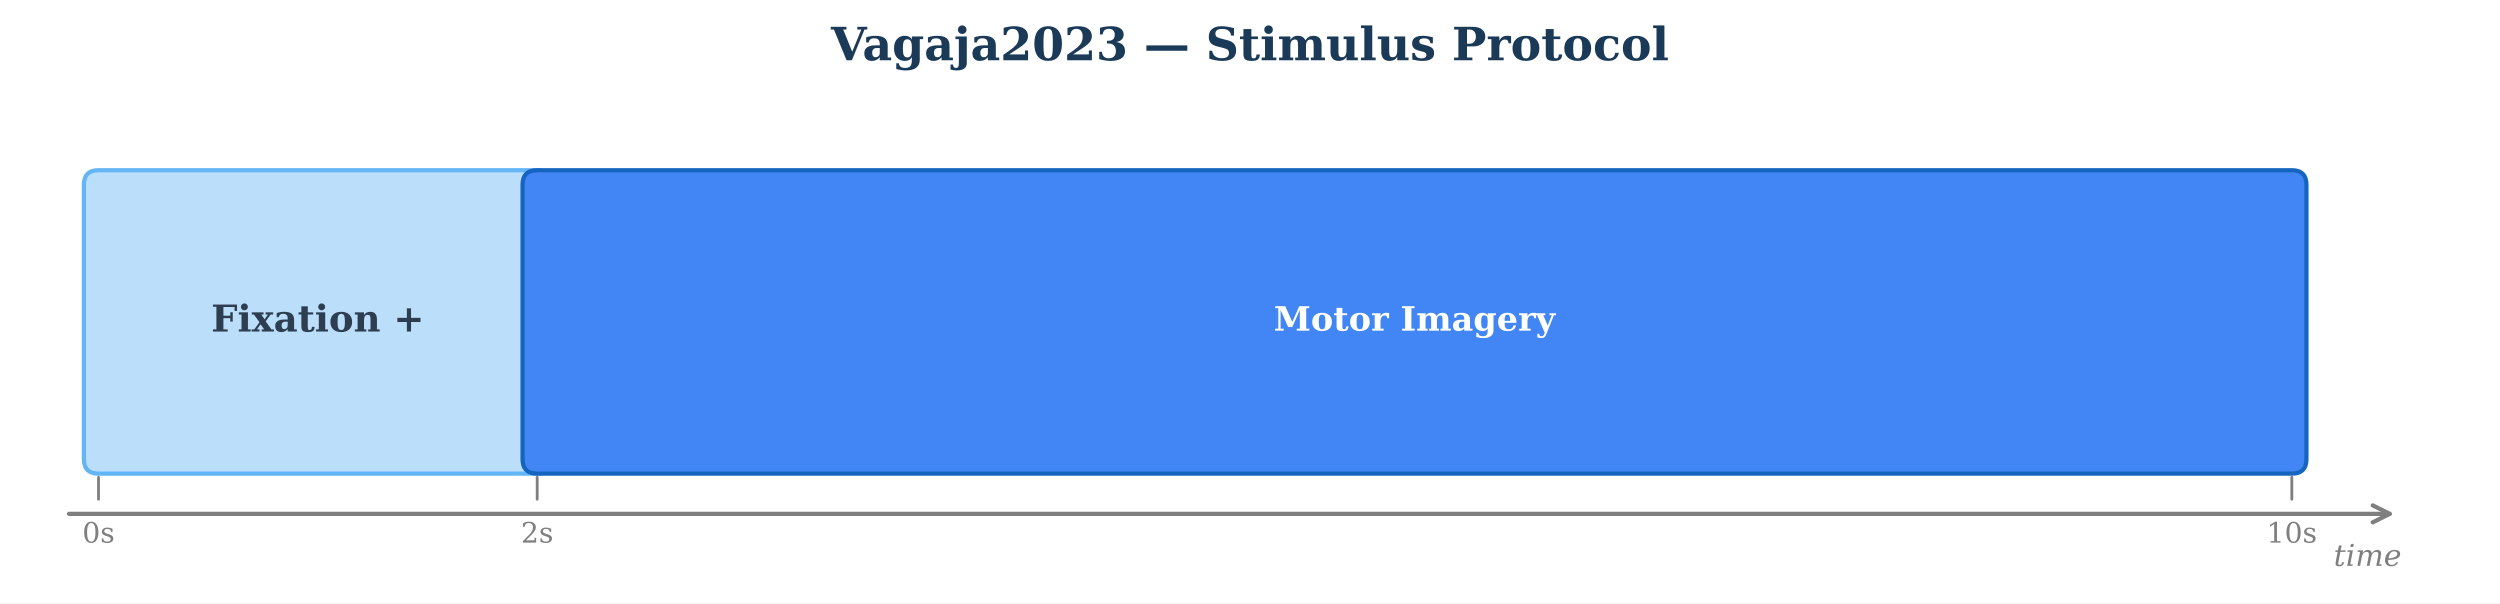
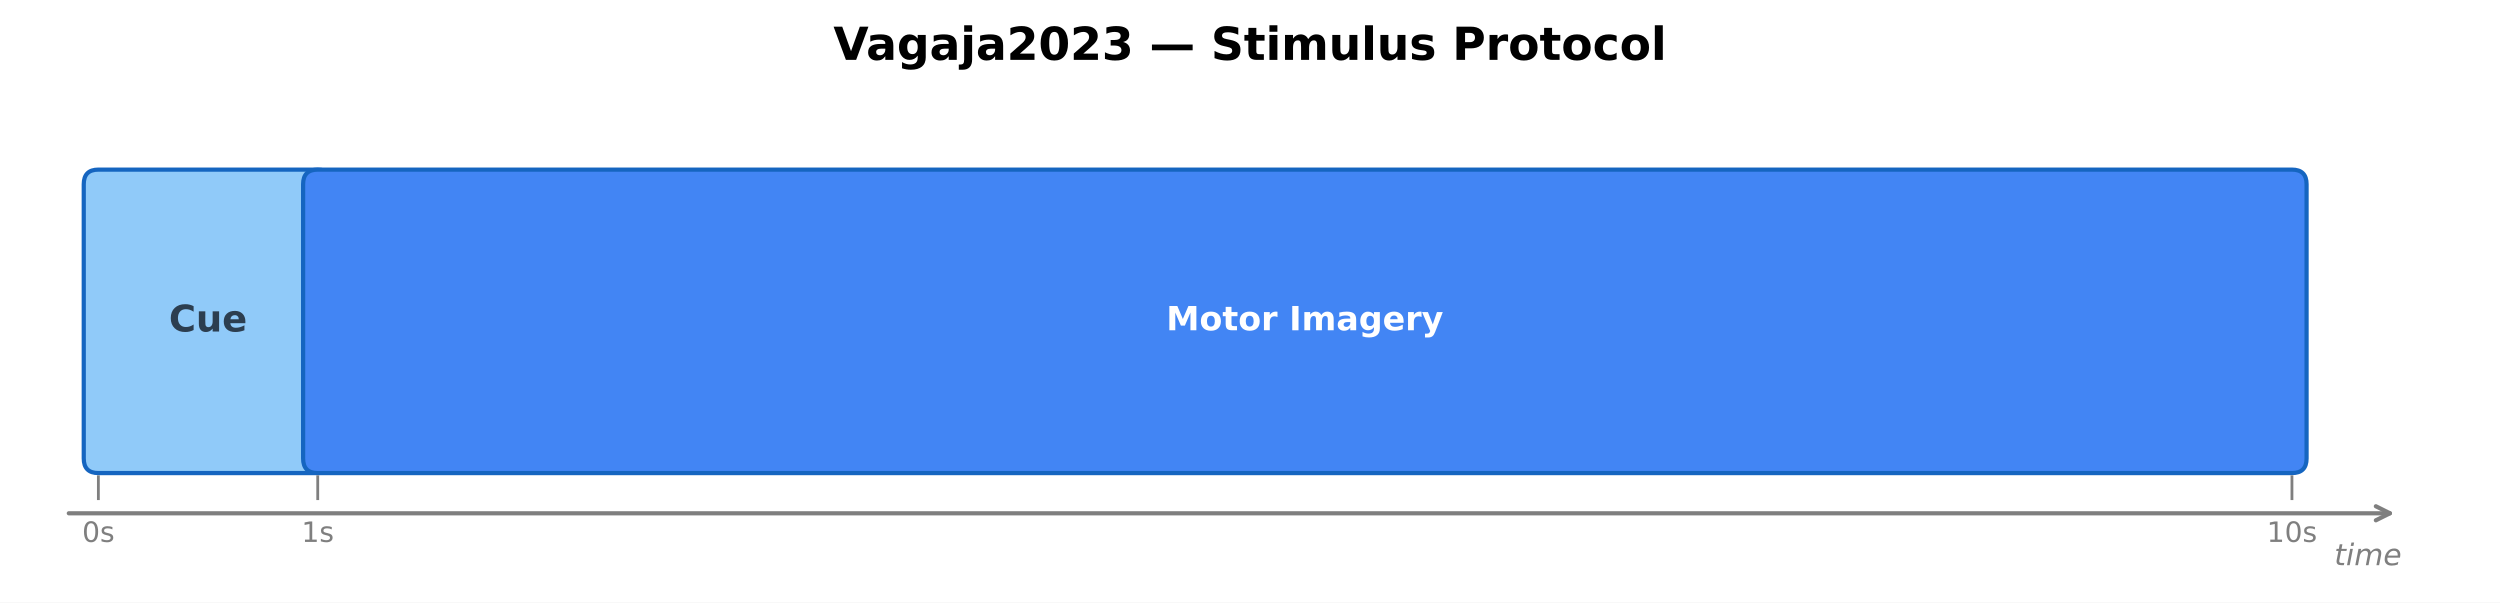
- <svg xmlns="http://www.w3.org/2000/svg" xmlns:xlink="http://www.w3.org/1999/xlink" width="708.48pt" height="170.95pt" viewBox="0 0 708.48 170.95" version="1.1">
+ <svg xmlns="http://www.w3.org/2000/svg" xmlns:xlink="http://www.w3.org/1999/xlink" width="712.8pt" height="171.788pt" viewBox="0 0 712.8 171.788" version="1.1">
  <defs>
    <style type="text/css">*{stroke-linejoin: round; stroke-linecap: butt}</style>
  </defs>
  <g id="figure_1">
    <g id="patch_1">
-       <path d="M 0 170.95  L 708.48 170.95  L 708.48 0  L 0 0  z " style="fill: #ffffff" />
+       <path d="M 0 171.788  L 712.8 171.788  L 712.8 -0  L 0 -0  z " style="fill: #ffffff" />
    </g>
    <g id="axes_1">
      <g id="patch_2">
-         <path d="M 27.919 134.226  L 152.232 134.226  Q 156.375 134.226 156.375 130.082  L 156.375 52.387  Q 156.375 48.243 152.232 48.243  L 27.919 48.243  Q 23.775 48.243 23.775 52.387  L 23.775 130.082  Q 23.775 134.226 27.919 134.226  z " clip-path="url(#p9727e5c3ef)" style="fill: #bbdefb; stroke: #64b5f6; stroke-width: 1.2" />
+         <path d="M 28.048 134.88  L 90.591 134.88  Q 94.761 134.88 94.761 130.711  L 94.761 52.532  Q 94.761 48.362 90.591 48.362  L 28.048 48.362  Q 23.878 48.362 23.878 52.532  L 23.878 130.711  Q 23.878 134.88 28.048 134.88  z " clip-path="url(#p8323599250)" style="fill: #90caf9; stroke: #1565c0; stroke-width: 1.2" />
      </g>
      <g id="patch_3">
-         <path d="M 152.232 134.226  L 649.483 134.226  Q 653.627 134.226 653.627 130.082  L 653.627 52.387  Q 653.627 48.243 649.483 48.243  L 152.232 48.243  Q 148.088 48.243 148.088 52.387  L 148.088 130.082  Q 148.088 134.226 152.232 134.226  z " clip-path="url(#p9727e5c3ef)" style="fill: #4285f4; stroke: #1565c0; stroke-width: 1.2" />
+         <path d="M 90.591 134.88  L 653.481 134.88  Q 657.65 134.88 657.65 130.711  L 657.65 52.532  Q 657.65 48.362 653.481 48.362  L 90.591 48.362  Q 86.421 48.362 86.421 52.532  L 86.421 130.711  Q 86.421 134.88 90.591 134.88  z " clip-path="url(#p8323599250)" style="fill: #4285f4; stroke: #1565c0; stroke-width: 1.2" />
      </g>
      <g id="line2d_1">
-         <path d="M 27.919 135.262  L 27.919 141.477  " clip-path="url(#p9727e5c3ef)" style="fill: none; stroke: #7f7f7f; stroke-width: 0.8; stroke-linecap: round" />
+         <path d="M 28.048 135.923  L 28.048 142.177  " clip-path="url(#p8323599250)" style="fill: none; stroke: #7f7f7f; stroke-width: 0.8; stroke-linecap: square" />
      </g>
      <g id="line2d_2">
-         <path d="M 152.232 135.262  L 152.232 141.477  " clip-path="url(#p9727e5c3ef)" style="fill: none; stroke: #7f7f7f; stroke-width: 0.8; stroke-linecap: round" />
+         <path d="M 90.591 135.923  L 90.591 142.177  " clip-path="url(#p8323599250)" style="fill: none; stroke: #7f7f7f; stroke-width: 0.8; stroke-linecap: square" />
      </g>
      <g id="line2d_3">
-         <path d="M 649.483 135.262  L 649.483 141.477  " clip-path="url(#p9727e5c3ef)" style="fill: none; stroke: #7f7f7f; stroke-width: 0.8; stroke-linecap: round" />
+         <path d="M 653.481 135.923  L 653.481 142.177  " clip-path="url(#p8323599250)" style="fill: none; stroke: #7f7f7f; stroke-width: 0.8; stroke-linecap: square" />
      </g>
      <g id="text_1">
-         <g clip-path="url(#p9727e5c3ef)">
-           <g style="fill: #2c3e50" transform="translate(59.85655 93.96234) scale(0.105 -0.105)">
+         <g clip-path="url(#p8323599250)">
+           <g style="fill: #2c3e50" transform="translate(48.16808 94.5186) scale(0.105 -0.105)">
            <defs>
-               <path id="DejaVuSerif-Bold-29" d="M 300 0  L 300 378  L 897 378  L 897 4288  L 300 4288  L 300 4666  L 4459 4666  L 4459 3566  L 4031 3566  L 4031 4238  L 2106 4238  L 2106 2741  L 3291 2741  L 3291 3334  L 3719 3334  L 3719 1722  L 3291 1722  L 3291 2316  L 2106 2316  L 2106 378  L 2841 378  L 2841 0  L 300 0  z " transform="scale(0.015625)" />
-               <path id="DejaVuSerif-Bold-4c" d="M 588 4263  Q 588 4516 763 4689  Q 938 4863 1191 4863  Q 1438 4863 1611 4689  Q 1784 4516 1784 4263  Q 1784 4016 1611 3842  Q 1438 3669 1191 3669  Q 938 3669 763 3841  Q 588 4013 588 4263  z M 1797 378  L 2272 378  L 2272 0  L 219 0  L 219 378  L 691 378  L 691 2944  L 219 2944  L 219 3322  L 1797 3322  L 1797 378  z " transform="scale(0.015625)" />
-               <path id="DejaVuSerif-Bold-5b" d="M 2247 2119  L 2834 2944  L 2425 2944  L 2425 3322  L 3719 3322  L 3719 2944  L 3278 2944  L 2431 1759  L 3419 378  L 3859 378  L 3859 0  L 1747 0  L 1747 378  L 2175 378  L 1550 1253  L 922 378  L 1369 378  L 1369 0  L 0 0  L 0 378  L 475 378  L 1356 1619  L 403 2944  L 31 2944  L 31 3322  L 2059 3322  L 2059 2944  L 1656 2944  L 2247 2119  z " transform="scale(0.015625)" />
-               <path id="DejaVuSerif-Bold-44" d="M 3525 2041  L 3525 378  L 4000 378  L 4000 0  L 2419 0  L 2419 422  Q 2200 159 1931 34  Q 1663 -91 1319 -91  Q 809 -91 536 182  Q 263 456 263 966  Q 263 1525 655 1803  Q 1047 2081 1838 2081  L 2419 2081  L 2419 2278  Q 2419 2681 2228 2873  Q 2038 3066 1638 3066  Q 1306 3066 1126 2930  Q 947 2794 872 2484  L 519 2484  L 519 3200  Q 816 3306 1134 3359  Q 1453 3413 1806 3413  Q 2697 3413 3111 3081  Q 3525 2750 3525 2041  z M 2419 1044  L 2419 1709  L 2003 1709  Q 1694 1709 1528 1540  Q 1363 1372 1363 1056  Q 1363 741 1483 584  Q 1603 428 1850 428  Q 2106 428 2262 597  Q 2419 766 2419 1044  z " transform="scale(0.015625)" />
-               <path id="DejaVuSerif-Bold-57" d="M 634 2944  L 153 2944  L 153 3322  L 634 3322  L 634 4353  L 1741 4353  L 1741 3322  L 2663 3322  L 2663 2944  L 1741 2944  L 1741 909  Q 1741 475 1809 369  Q 1878 263 2059 263  Q 2259 263 2356 397  Q 2453 531 2459 813  L 2925 813  Q 2897 313 2651 111  Q 2406 -91 1806 -91  Q 1122 -91 878 123  Q 634 338 634 909  L 634 2944  z " transform="scale(0.015625)" />
-               <path id="DejaVuSerif-Bold-52" d="M 2138 263  Q 2488 263 2630 563  Q 2772 863 2772 1663  Q 2772 2463 2631 2761  Q 2491 3059 2138 3059  Q 1784 3059 1640 2757  Q 1497 2456 1497 1663  Q 1497 869 1640 566  Q 1784 263 2138 263  z M 2138 -91  Q 1259 -91 761 376  Q 263 844 263 1663  Q 263 2484 761 2948  Q 1259 3413 2138 3413  Q 3019 3413 3516 2948  Q 4013 2484 4013 1663  Q 4013 844 3514 376  Q 3016 -91 2138 -91  z " transform="scale(0.015625)" />
-               <path id="DejaVuSerif-Bold-51" d="M 219 0  L 219 378  L 691 378  L 691 2944  L 219 2944  L 219 3322  L 1797 3322  L 1797 2853  Q 1997 3150 2253 3281  Q 2509 3413 2900 3413  Q 3459 3413 3745 3083  Q 4031 2753 4031 2113  L 4031 378  L 4506 378  L 4506 0  L 2522 0  L 2522 378  L 2925 378  L 2925 2144  Q 2925 2566 2817 2730  Q 2709 2894 2444 2894  Q 2109 2894 1953 2648  Q 1797 2403 1797 1869  L 1797 378  L 2203 378  L 2203 0  L 219 0  z " transform="scale(0.015625)" />
-               <path id="DejaVuSerif-Bold-3" transform="scale(0.015625)" />
-               <path id="DejaVuSerif-Bold-e" d="M 3041 4013  L 3041 2369  L 4684 2369  L 4684 1650  L 3041 1650  L 3041 6  L 2322 6  L 2322 1650  L 678 1650  L 678 2369  L 2322 2369  L 2322 4013  L 3041 4013  z " transform="scale(0.015625)" />
+               <path id="DejaVuSans-Bold-43" d="M 4288 256  Q 3956 84 3597 -3  Q 3238 -91 2847 -91  Q 1681 -91 1000 561  Q 319 1213 319 2328  Q 319 3447 1000 4098  Q 1681 4750 2847 4750  Q 3238 4750 3597 4662  Q 3956 4575 4288 4403  L 4288 3438  Q 3953 3666 3628 3772  Q 3303 3878 2944 3878  Q 2300 3878 1931 3465  Q 1563 3053 1563 2328  Q 1563 1606 1931 1193  Q 2300 781 2944 781  Q 3303 781 3628 887  Q 3953 994 4288 1222  L 4288 256  z " transform="scale(0.015625)" />
+               <path id="DejaVuSans-Bold-75" d="M 500 1363  L 500 3500  L 1625 3500  L 1625 3150  Q 1625 2866 1622 2436  Q 1619 2006 1619 1863  Q 1619 1441 1641 1255  Q 1663 1069 1716 984  Q 1784 875 1895 815  Q 2006 756 2150 756  Q 2500 756 2700 1025  Q 2900 1294 2900 1772  L 2900 3500  L 4019 3500  L 4019 0  L 2900 0  L 2900 506  Q 2647 200 2364 54  Q 2081 -91 1741 -91  Q 1134 -91 817 281  Q 500 653 500 1363  z " transform="scale(0.015625)" />
+               <path id="DejaVuSans-Bold-65" d="M 4031 1759  L 4031 1441  L 1416 1441  Q 1456 1047 1700 850  Q 1944 653 2381 653  Q 2734 653 3104 758  Q 3475 863 3866 1075  L 3866 213  Q 3469 63 3072 -14  Q 2675 -91 2278 -91  Q 1328 -91 801 392  Q 275 875 275 1747  Q 275 2603 792 3093  Q 1309 3584 2216 3584  Q 3041 3584 3536 3087  Q 4031 2591 4031 1759  z M 2881 2131  Q 2881 2450 2695 2645  Q 2509 2841 2209 2841  Q 1884 2841 1681 2658  Q 1478 2475 1428 2131  L 2881 2131  z " transform="scale(0.015625)" />
            </defs>
-             <use xlink:href="#DejaVuSerif-Bold-29" />
-             <use xlink:href="#DejaVuSerif-Bold-4c" transform="translate(71 0)" />
-             <use xlink:href="#DejaVuSerif-Bold-5b" transform="translate(108.9844 0)" />
-             <use xlink:href="#DejaVuSerif-Bold-44" transform="translate(168.6094 0)" />
-             <use xlink:href="#DejaVuSerif-Bold-57" transform="translate(233.4062 0)" />
-             <use xlink:href="#DejaVuSerif-Bold-4c" transform="translate(279.5938 0)" />
-             <use xlink:href="#DejaVuSerif-Bold-52" transform="translate(317.5781 0)" />
-             <use xlink:href="#DejaVuSerif-Bold-51" transform="translate(384.2812 0)" />
-             <use xlink:href="#DejaVuSerif-Bold-3" transform="translate(456.9844 0)" />
-             <use xlink:href="#DejaVuSerif-Bold-e" transform="translate(491.7969 0)" />
+             <use xlink:href="#DejaVuSans-Bold-43" />
+             <use xlink:href="#DejaVuSans-Bold-75" transform="translate(73.38867 0)" />
+             <use xlink:href="#DejaVuSans-Bold-65" transform="translate(144.5801 0)" />
          </g>
        </g>
      </g>
      <g id="text_2">
-         <g clip-path="url(#p9727e5c3ef)">
-           <g style="fill: #ffffff" transform="translate(360.9803 93.70216) scale(0.095 -0.095)">
+         <g clip-path="url(#p8323599250)">
+           <g style="fill: #ffffff" transform="translate(332.5329 94.16844) scale(0.095 -0.095)">
            <defs>
-               <path id="DejaVuSerif-Bold-30" d="M 269 0  L 269 378  L 863 378  L 863 4288  L 269 4288  L 269 4666  L 2194 4666  L 3525 1672  L 4863 4666  L 6784 4666  L 6784 4288  L 6188 4288  L 6188 378  L 6784 378  L 6784 0  L 4384 0  L 4384 378  L 4978 378  L 4978 3938  L 3531 684  L 2741 684  L 1300 3938  L 1300 378  L 1894 378  L 1894 0  L 269 0  z " transform="scale(0.015625)" />
-               <path id="DejaVuSerif-Bold-55" d="M 3438 3359  L 3438 2369  L 3084 2369  Q 3066 2634 2941 2764  Q 2816 2894 2578 2894  Q 2216 2894 2006 2575  Q 1797 2256 1797 1691  L 1797 378  L 2400 378  L 2400 0  L 219 0  L 219 378  L 691 378  L 691 2944  L 184 2944  L 184 3322  L 1797 3322  L 1797 2731  Q 1959 3078 2226 3245  Q 2494 3413 2881 3413  Q 2978 3413 3117 3398  Q 3256 3384 3438 3359  z " transform="scale(0.015625)" />
-               <path id="DejaVuSerif-Bold-2c" d="M 300 0  L 300 378  L 897 378  L 897 4288  L 300 4288  L 300 4666  L 2700 4666  L 2700 4288  L 2100 4288  L 2100 378  L 2700 378  L 2700 0  L 300 0  z " transform="scale(0.015625)" />
-               <path id="DejaVuSerif-Bold-50" d="M 3884 2778  Q 4116 3109 4384 3261  Q 4653 3413 5013 3413  Q 5584 3413 5867 3089  Q 6150 2766 6150 2113  L 6150 378  L 6625 378  L 6625 0  L 4647 0  L 4647 378  L 5044 378  L 5044 1947  Q 5044 2569 4948 2731  Q 4853 2894 4594 2894  Q 4300 2894 4137 2667  Q 3975 2441 3975 2022  L 3975 378  L 4372 378  L 4372 0  L 2472 0  L 2472 378  L 2869 378  L 2869 1947  Q 2869 2569 2772 2731  Q 2675 2894 2419 2894  Q 2122 2894 1959 2667  Q 1797 2441 1797 2022  L 1797 378  L 2194 378  L 2194 0  L 219 0  L 219 378  L 691 378  L 691 2944  L 219 2944  L 219 3322  L 1797 3322  L 1797 2853  Q 1991 3144 2241 3278  Q 2491 3413 2834 3413  Q 3241 3413 3494 3258  Q 3747 3103 3884 2778  z " transform="scale(0.015625)" />
-               <path id="DejaVuSerif-Bold-4a" d="M 3853 2944  L 3853 44  Q 3853 -656 3354 -1039  Q 2856 -1422 1947 -1422  Q 1616 -1422 1275 -1370  Q 934 -1319 575 -1216  L 575 -422  L 928 -422  Q 975 -750 1192 -909  Q 1409 -1069 1813 -1069  Q 2325 -1069 2536 -823  Q 2747 -578 2747 44  L 2747 422  Q 2606 163 2367 36  Q 2128 -91 1778 -91  Q 1072 -91 667 378  Q 263 847 263 1663  Q 263 2481 667 2947  Q 1072 3413 1778 3413  Q 2128 3413 2367 3286  Q 2606 3159 2747 2900  L 2747 3322  L 4325 3322  L 4325 2944  L 3853 2944  z M 2747 1825  Q 2747 2406 2597 2665  Q 2447 2925 2119 2925  Q 1775 2925 1636 2651  Q 1497 2378 1497 1663  Q 1497 947 1637 672  Q 1778 397 2119 397  Q 2447 397 2597 656  Q 2747 916 2747 1497  L 2747 1825  z " transform="scale(0.015625)" />
-               <path id="DejaVuSerif-Bold-48" d="M 2566 1875  Q 2566 2531 2444 2795  Q 2322 3059 2028 3059  Q 1744 3059 1620 2800  Q 1497 2541 1497 1931  L 1497 1875  L 2566 1875  z M 3781 1503  L 1497 1503  L 1497 1478  Q 1497 834 1690 548  Q 1884 263 2316 263  Q 2675 263 2897 453  Q 3119 644 3181 1006  L 3700 1006  Q 3566 441 3166 175  Q 2766 -91 2047 -91  Q 1184 -91 723 364  Q 263 819 263 1663  Q 263 2488 734 2950  Q 1206 3413 2047 3413  Q 2872 3413 3312 2927  Q 3753 2441 3781 1503  z " transform="scale(0.015625)" />
-               <path id="DejaVuSerif-Bold-5c" d="M 1997 -750  Q 1847 -1116 1634 -1269  Q 1422 -1422 1063 -1422  Q 909 -1422 721 -1387  Q 534 -1353 313 -1288  L 313 -594  L 666 -597  Q 675 -838 779 -953  Q 884 -1069 1094 -1069  Q 1297 -1069 1422 -958  Q 1547 -847 1672 -538  L 1722 -422  L 275 2944  L -84 2944  L -84 3322  L 1831 3322  L 1831 2944  L 1434 2944  L 2278 978  L 3066 2944  L 2625 2944  L 2625 3322  L 3872 3322  L 3872 2944  L 3469 2944  L 1997 -750  z " transform="scale(0.015625)" />
+               <path id="DejaVuSans-Bold-4d" d="M 588 4666  L 2119 4666  L 3181 2169  L 4250 4666  L 5778 4666  L 5778 0  L 4641 0  L 4641 3413  L 3566 897  L 2803 897  L 1728 3413  L 1728 0  L 588 0  L 588 4666  z " transform="scale(0.015625)" />
+               <path id="DejaVuSans-Bold-6f" d="M 2203 2784  Q 1831 2784 1636 2517  Q 1441 2250 1441 1747  Q 1441 1244 1636 976  Q 1831 709 2203 709  Q 2569 709 2762 976  Q 2956 1244 2956 1747  Q 2956 2250 2762 2517  Q 2569 2784 2203 2784  z M 2203 3584  Q 3106 3584 3614 3096  Q 4122 2609 4122 1747  Q 4122 884 3614 396  Q 3106 -91 2203 -91  Q 1297 -91 786 396  Q 275 884 275 1747  Q 275 2609 786 3096  Q 1297 3584 2203 3584  z " transform="scale(0.015625)" />
+               <path id="DejaVuSans-Bold-74" d="M 1759 4494  L 1759 3500  L 2913 3500  L 2913 2700  L 1759 2700  L 1759 1216  Q 1759 972 1856 886  Q 1953 800 2241 800  L 2816 800  L 2816 0  L 1856 0  Q 1194 0 917 276  Q 641 553 641 1216  L 641 2700  L 84 2700  L 84 3500  L 641 3500  L 641 4494  L 1759 4494  z " transform="scale(0.015625)" />
+               <path id="DejaVuSans-Bold-72" d="M 3138 2547  Q 2991 2616 2845 2648  Q 2700 2681 2553 2681  Q 2122 2681 1889 2404  Q 1656 2128 1656 1613  L 1656 0  L 538 0  L 538 3500  L 1656 3500  L 1656 2925  Q 1872 3269 2151 3426  Q 2431 3584 2822 3584  Q 2878 3584 2943 3579  Q 3009 3575 3134 3559  L 3138 2547  z " transform="scale(0.015625)" />
+               <path id="DejaVuSans-Bold-20" transform="scale(0.015625)" />
+               <path id="DejaVuSans-Bold-49" d="M 588 4666  L 1791 4666  L 1791 0  L 588 0  L 588 4666  z " transform="scale(0.015625)" />
+               <path id="DejaVuSans-Bold-6d" d="M 3781 2919  Q 3994 3244 4286 3414  Q 4578 3584 4928 3584  Q 5531 3584 5847 3212  Q 6163 2841 6163 2131  L 6163 0  L 5038 0  L 5038 1825  Q 5041 1866 5042 1909  Q 5044 1953 5044 2034  Q 5044 2406 4934 2573  Q 4825 2741 4581 2741  Q 4263 2741 4089 2478  Q 3916 2216 3909 1719  L 3909 0  L 2784 0  L 2784 1825  Q 2784 2406 2684 2573  Q 2584 2741 2328 2741  Q 2006 2741 1831 2477  Q 1656 2213 1656 1722  L 1656 0  L 531 0  L 531 3500  L 1656 3500  L 1656 2988  Q 1863 3284 2130 3434  Q 2397 3584 2719 3584  Q 3081 3584 3359 3409  Q 3638 3234 3781 2919  z " transform="scale(0.015625)" />
+               <path id="DejaVuSans-Bold-61" d="M 2106 1575  Q 1756 1575 1579 1456  Q 1403 1338 1403 1106  Q 1403 894 1545 773  Q 1688 653 1941 653  Q 2256 653 2472 879  Q 2688 1106 2688 1447  L 2688 1575  L 2106 1575  z M 3816 1997  L 3816 0  L 2688 0  L 2688 519  Q 2463 200 2181 54  Q 1900 -91 1497 -91  Q 953 -91 614 226  Q 275 544 275 1050  Q 275 1666 698 1953  Q 1122 2241 2028 2241  L 2688 2241  L 2688 2328  Q 2688 2594 2478 2717  Q 2269 2841 1825 2841  Q 1466 2841 1156 2769  Q 847 2697 581 2553  L 581 3406  Q 941 3494 1303 3539  Q 1666 3584 2028 3584  Q 2975 3584 3395 3211  Q 3816 2838 3816 1997  z " transform="scale(0.015625)" />
+               <path id="DejaVuSans-Bold-67" d="M 2919 594  Q 2688 288 2409 144  Q 2131 0 1766 0  Q 1125 0 706 504  Q 288 1009 288 1791  Q 288 2575 706 3076  Q 1125 3578 1766 3578  Q 2131 3578 2409 3434  Q 2688 3291 2919 2981  L 2919 3500  L 4044 3500  L 4044 353  Q 4044 -491 3511 -936  Q 2978 -1381 1966 -1381  Q 1638 -1381 1331 -1331  Q 1025 -1281 716 -1178  L 716 -306  Q 1009 -475 1290 -558  Q 1572 -641 1856 -641  Q 2406 -641 2662 -400  Q 2919 -159 2919 353  L 2919 594  z M 2181 2772  Q 1834 2772 1640 2515  Q 1447 2259 1447 1791  Q 1447 1309 1634 1061  Q 1822 813 2181 813  Q 2531 813 2725 1069  Q 2919 1325 2919 1791  Q 2919 2259 2725 2515  Q 2531 2772 2181 2772  z " transform="scale(0.015625)" />
+               <path id="DejaVuSans-Bold-79" d="M 78 3500  L 1197 3500  L 2138 1125  L 2938 3500  L 4056 3500  L 2584 -331  Q 2363 -916 2067 -1148  Q 1772 -1381 1288 -1381  L 641 -1381  L 641 -647  L 991 -647  Q 1275 -647 1404 -556  Q 1534 -466 1606 -231  L 1638 -134  L 78 3500  z " transform="scale(0.015625)" />
            </defs>
-             <use xlink:href="#DejaVuSerif-Bold-30" />
-             <use xlink:href="#DejaVuSerif-Bold-52" transform="translate(110.6875 0)" />
-             <use xlink:href="#DejaVuSerif-Bold-57" transform="translate(177.3906 0)" />
-             <use xlink:href="#DejaVuSerif-Bold-52" transform="translate(223.5781 0)" />
-             <use xlink:href="#DejaVuSerif-Bold-55" transform="translate(290.2812 0)" />
-             <use xlink:href="#DejaVuSerif-Bold-3" transform="translate(342.9688 0)" />
-             <use xlink:href="#DejaVuSerif-Bold-2c" transform="translate(377.7812 0)" />
-             <use xlink:href="#DejaVuSerif-Bold-50" transform="translate(424.5625 0)" />
-             <use xlink:href="#DejaVuSerif-Bold-44" transform="translate(530.375 0)" />
-             <use xlink:href="#DejaVuSerif-Bold-4a" transform="translate(595.1719 0)" />
-             <use xlink:href="#DejaVuSerif-Bold-48" transform="translate(665.0938 0)" />
-             <use xlink:href="#DejaVuSerif-Bold-55" transform="translate(728.7188 0)" />
-             <use xlink:href="#DejaVuSerif-Bold-5c" transform="translate(781.4062 0)" />
+             <use xlink:href="#DejaVuSans-Bold-4d" />
+             <use xlink:href="#DejaVuSans-Bold-6f" transform="translate(99.51172 0)" />
+             <use xlink:href="#DejaVuSans-Bold-74" transform="translate(168.2129 0)" />
+             <use xlink:href="#DejaVuSans-Bold-6f" transform="translate(216.0156 0)" />
+             <use xlink:href="#DejaVuSans-Bold-72" transform="translate(284.7168 0)" />
+             <use xlink:href="#DejaVuSans-Bold-20" transform="translate(334.0332 0)" />
+             <use xlink:href="#DejaVuSans-Bold-49" transform="translate(368.8477 0)" />
+             <use xlink:href="#DejaVuSans-Bold-6d" transform="translate(406.0547 0)" />
+             <use xlink:href="#DejaVuSans-Bold-61" transform="translate(510.2539 0)" />
+             <use xlink:href="#DejaVuSans-Bold-67" transform="translate(577.7344 0)" />
+             <use xlink:href="#DejaVuSans-Bold-65" transform="translate(649.3164 0)" />
+             <use xlink:href="#DejaVuSans-Bold-72" transform="translate(717.1387 0)" />
+             <use xlink:href="#DejaVuSans-Bold-79" transform="translate(766.4551 0)" />
          </g>
        </g>
      </g>
      <g id="text_3">
-         <g style="fill: #7f7f7f" transform="translate(23.32131 153.7713) scale(0.08 -0.08)">
+         <g style="fill: #7f7f7f" transform="translate(23.41901 154.5102) scale(0.08 -0.08)">
          <defs>
-             <path id="DejaVuSerif-13" d="M 2034 219  Q 2513 219 2750 744  Q 2988 1269 2988 2328  Q 2988 3391 2750 3916  Q 2513 4441 2034 4441  Q 1556 4441 1318 3916  Q 1081 3391 1081 2328  Q 1081 1269 1318 744  Q 1556 219 2034 219  z M 2034 -91  Q 1275 -91 848 546  Q 422 1184 422 2328  Q 422 3475 848 4112  Q 1275 4750 2034 4750  Q 2797 4750 3222 4112  Q 3647 3475 3647 2328  Q 3647 1184 3222 546  Q 2797 -91 2034 -91  z " transform="scale(0.015625)" />
-             <path id="DejaVuSerif-56" d="M 359 184  L 359 959  L 691 959  Q 703 588 923 403  Q 1144 219 1575 219  Q 1963 219 2166 364  Q 2369 509 2369 788  Q 2369 1006 2220 1140  Q 2072 1275 1594 1428  L 1178 1569  Q 750 1706 558 1912  Q 366 2119 366 2438  Q 366 2894 700 3153  Q 1034 3413 1625 3413  Q 1888 3413 2178 3344  Q 2469 3275 2778 3144  L 2778 2419  L 2447 2419  Q 2434 2741 2221 2922  Q 2009 3103 1644 3103  Q 1281 3103 1095 2975  Q 909 2847 909 2591  Q 909 2381 1050 2254  Q 1191 2128 1613 1997  L 2069 1856  Q 2541 1709 2748 1489  Q 2956 1269 2956 922  Q 2956 450 2595 179  Q 2234 -91 1600 -91  Q 1278 -91 972 -22  Q 666 47 359 184  z " transform="scale(0.015625)" />
+             <path id="DejaVuSans-30" d="M 2034 4250  Q 1547 4250 1301 3770  Q 1056 3291 1056 2328  Q 1056 1369 1301 889  Q 1547 409 2034 409  Q 2525 409 2770 889  Q 3016 1369 3016 2328  Q 3016 3291 2770 3770  Q 2525 4250 2034 4250  z M 2034 4750  Q 2819 4750 3233 4129  Q 3647 3509 3647 2328  Q 3647 1150 3233 529  Q 2819 -91 2034 -91  Q 1250 -91 836 529  Q 422 1150 422 2328  Q 422 3509 836 4129  Q 1250 4750 2034 4750  z " transform="scale(0.015625)" />
+             <path id="DejaVuSans-73" d="M 2834 3397  L 2834 2853  Q 2591 2978 2328 3040  Q 2066 3103 1784 3103  Q 1356 3103 1142 2972  Q 928 2841 928 2578  Q 928 2378 1081 2264  Q 1234 2150 1697 2047  L 1894 2003  Q 2506 1872 2764 1633  Q 3022 1394 3022 966  Q 3022 478 2636 193  Q 2250 -91 1575 -91  Q 1294 -91 989 -36  Q 684 19 347 128  L 347 722  Q 666 556 975 473  Q 1284 391 1588 391  Q 1994 391 2212 530  Q 2431 669 2431 922  Q 2431 1156 2273 1281  Q 2116 1406 1581 1522  L 1381 1569  Q 847 1681 609 1914  Q 372 2147 372 2553  Q 372 3047 722 3315  Q 1072 3584 1716 3584  Q 2034 3584 2315 3537  Q 2597 3491 2834 3397  z " transform="scale(0.015625)" />
          </defs>
-           <use xlink:href="#DejaVuSerif-13" />
-           <use xlink:href="#DejaVuSerif-56" transform="translate(63.625 0)" />
+           <use xlink:href="#DejaVuSans-30" />
+           <use xlink:href="#DejaVuSans-73" transform="translate(63.62305 0)" />
        </g>
      </g>
      <g id="text_4">
-         <g style="fill: #7f7f7f" transform="translate(147.6341 153.7713) scale(0.08 -0.08)">
+         <g style="fill: #7f7f7f" transform="translate(85.96229 154.5102) scale(0.08 -0.08)">
          <defs>
-             <path id="DejaVuSerif-15" d="M 819 3553  L 469 3553  L 469 4384  Q 803 4563 1142 4656  Q 1481 4750 1806 4750  Q 2534 4750 2956 4397  Q 3378 4044 3378 3438  Q 3378 2753 2422 1800  Q 2347 1728 2309 1691  L 1131 513  L 3078 513  L 3078 1088  L 3444 1088  L 3444 0  L 434 0  L 434 341  L 1850 1753  Q 2319 2222 2519 2614  Q 2719 3006 2719 3438  Q 2719 3909 2473 4175  Q 2228 4441 1797 4441  Q 1350 4441 1106 4219  Q 863 3997 819 3553  z " transform="scale(0.015625)" />
+             <path id="DejaVuSans-31" d="M 794 531  L 1825 531  L 1825 4091  L 703 3866  L 703 4441  L 1819 4666  L 2450 4666  L 2450 531  L 3481 531  L 3481 0  L 794 0  L 794 531  z " transform="scale(0.015625)" />
          </defs>
-           <use xlink:href="#DejaVuSerif-15" />
-           <use xlink:href="#DejaVuSerif-56" transform="translate(63.625 0)" />
+           <use xlink:href="#DejaVuSans-31" />
+           <use xlink:href="#DejaVuSans-73" transform="translate(63.62305 0)" />
        </g>
      </g>
      <g id="text_5">
-         <g style="fill: #7f7f7f" transform="translate(642.3405 153.7713) scale(0.08 -0.08)">
-           <defs>
-             <path id="DejaVuSerif-14" d="M 909 0  L 909 331  L 1722 331  L 1722 4213  L 781 3603  L 781 4013  L 1919 4750  L 2350 4750  L 2350 331  L 3163 331  L 3163 0  L 909 0  z " transform="scale(0.015625)" />
-           </defs>
-           <use xlink:href="#DejaVuSerif-14" />
-           <use xlink:href="#DejaVuSerif-13" transform="translate(63.625 0)" />
-           <use xlink:href="#DejaVuSerif-56" transform="translate(127.25 0)" />
+         <g style="fill: #7f7f7f" transform="translate(646.3068 154.5102) scale(0.08 -0.08)">
+           <use xlink:href="#DejaVuSans-31" />
+           <use xlink:href="#DejaVuSans-30" transform="translate(63.62305 0)" />
+           <use xlink:href="#DejaVuSans-73" transform="translate(127.2461 0)" />
        </g>
      </g>
      <g id="patch_4">
-         <path d="M 19.56 145.621  Q 349.061 145.621 677.22 145.621  " style="fill: none; stroke: #7f7f7f; stroke-width: 1.2; stroke-linecap: round" />
-         <path d="M 672.42 143.221  L 677.22 145.621  L 672.42 148.021  " style="fill: none; stroke: #7f7f7f; stroke-width: 1.2; stroke-linecap: round" />
+         <path d="M 19.622 146.347  Q 351.186 146.347 681.409 146.347  " style="fill: none; stroke: #7f7f7f; stroke-width: 1.2; stroke-linecap: round" />
+         <path d="M 677.409 144.347  L 681.409 146.347  L 677.409 148.347  " style="fill: none; stroke: #7f7f7f; stroke-width: 1.2; stroke-linecap: round" />
      </g>
      <g id="text_6">
-         <g style="fill: #7f7f7f" transform="translate(661.3353 160.3668) scale(0.085 -0.085)">
+         <g style="fill: #7f7f7f" transform="translate(665.5489 161.1444) scale(0.085 -0.085)">
          <defs>
-             <path id="DejaVuSerif-Italic-57" d="M 856 2988  L 350 2988  L 416 3322  L 922 3322  L 1122 4353  L 1700 4353  L 1500 3322  L 2581 3322  L 2516 2988  L 1434 2988  L 1025 878  Q 978 631 978 488  Q 978 388 1000 338  Q 1059 219 1278 219  Q 1503 219 1633 351  Q 1763 484 1825 781  L 2259 781  Q 2147 328 1884 118  Q 1622 -91 1169 -91  Q 672 -91 506 131  Q 406 266 406 516  Q 406 675 447 878  L 856 2988  z " transform="scale(0.015625)" />
-             <path id="DejaVuSerif-Italic-4c" d="M 1009 4353  Q 1038 4497 1163 4603  Q 1288 4709 1434 4709  Q 1578 4709 1663 4603  Q 1728 4522 1728 4422  Q 1728 4388 1719 4353  Q 1691 4206 1567 4103  Q 1444 4000 1297 4000  Q 1150 4000 1066 4103  Q 1003 4181 1003 4281  Q 1003 4316 1009 4353  z M 963 331  L 1506 331  L 1444 0  L 325 0  L 903 2988  L 353 2988  L 419 3322  L 1544 3322  L 963 331  z " transform="scale(0.015625)" />
-             <path id="DejaVuSerif-Italic-50" d="M 3503 2675  Q 3741 3041 4034 3227  Q 4328 3413 4672 3413  Q 5194 3413 5388 3088  Q 5503 2894 5503 2578  Q 5503 2372 5453 2113  L 5106 331  L 5625 331  L 5563 0  L 4469 0  L 4866 2047  Q 4913 2291 4913 2466  Q 4913 2659 4856 2772  Q 4750 2988 4403 2988  Q 4019 2988 3761 2697  Q 3503 2406 3394 1850  L 3034 0  L 2459 0  L 2863 2069  Q 2906 2303 2906 2472  Q 2906 2666 2850 2775  Q 2741 2988 2394 2988  Q 2009 2988 1751 2697  Q 1494 2406 1384 1850  L 1025 0  L 450 0  L 1031 2994  L 481 2994  L 544 3322  L 1669 3322  L 1556 2731  Q 1778 3063 2059 3238  Q 2341 3413 2653 3413  Q 3041 3413 3262 3220  Q 3484 3028 3503 2675  z " transform="scale(0.015625)" />
-             <path id="DejaVuSerif-Italic-48" d="M 938 1275  Q 925 1156 925 1050  Q 925 756 1031 563  Q 1216 219 1709 219  Q 2072 219 2250 328  Q 2569 525 2644 778  L 3066 778  Q 2941 381 2475 103  Q 2150 -91 1506 -91  Q 863 -91 516 388  Q 272 722 272 1206  Q 272 1419 319 1659  Q 472 2450 1000 2931  Q 1528 3413 2278 3413  Q 3500 3413 3500 2547  Q 3500 1913 2859 1603  Q 2206 1288 938 1275  z M 2541 1975  Q 2891 2181 2891 2569  Q 2891 3103 2181 3103  Q 1763 3103 1472 2784  Q 1181 2466 1003 1606  Q 2006 1653 2541 1975  z " transform="scale(0.015625)" />
+             <path id="DejaVuSans-Oblique-74" d="M 2706 3500  L 2619 3053  L 1472 3053  L 1100 1153  Q 1081 1047 1072 975  Q 1063 903 1063 863  Q 1063 663 1183 572  Q 1303 481 1569 481  L 2150 481  L 2053 0  L 1503 0  Q 991 0 739 200  Q 488 400 488 806  Q 488 878 497 964  Q 506 1050 525 1153  L 897 3053  L 409 3053  L 500 3500  L 978 3500  L 1172 4494  L 1747 4494  L 1556 3500  L 2706 3500  z " transform="scale(0.015625)" />
+             <path id="DejaVuSans-Oblique-69" d="M 1172 4863  L 1747 4863  L 1606 4134  L 1031 4134  L 1172 4863  z M 909 3500  L 1484 3500  L 800 0  L 225 0  L 909 3500  z " transform="scale(0.015625)" />
+             <path id="DejaVuSans-Oblique-6d" d="M 5747 2113  L 5338 0  L 4763 0  L 5166 2094  Q 5191 2228 5203 2325  Q 5216 2422 5216 2491  Q 5216 2772 5059 2928  Q 4903 3084 4622 3084  Q 4203 3084 3875 2770  Q 3547 2456 3450 1953  L 3066 0  L 2491 0  L 2900 2094  Q 2925 2209 2937 2307  Q 2950 2406 2950 2484  Q 2950 2769 2794 2926  Q 2638 3084 2363 3084  Q 1938 3084 1609 2770  Q 1281 2456 1184 1953  L 800 0  L 225 0  L 909 3500  L 1484 3500  L 1375 2956  Q 1609 3263 1923 3423  Q 2238 3584 2597 3584  Q 2978 3584 3223 3384  Q 3469 3184 3519 2828  Q 3781 3197 4126 3390  Q 4472 3584 4856 3584  Q 5306 3584 5551 3325  Q 5797 3066 5797 2591  Q 5797 2488 5784 2364  Q 5772 2241 5747 2113  z " transform="scale(0.015625)" />
+             <path id="DejaVuSans-Oblique-65" d="M 3078 2063  Q 3088 2113 3092 2166  Q 3097 2219 3097 2272  Q 3097 2653 2873 2875  Q 2650 3097 2266 3097  Q 1838 3097 1509 2826  Q 1181 2556 1013 2059  L 3078 2063  z M 3578 1613  L 903 1613  Q 884 1494 878 1425  Q 872 1356 872 1306  Q 872 872 1139 634  Q 1406 397 1894 397  Q 2269 397 2603 481  Q 2938 566 3225 728  L 3116 159  Q 2806 34 2476 -28  Q 2147 -91 1806 -91  Q 1078 -91 686 257  Q 294 606 294 1247  Q 294 1794 489 2264  Q 684 2734 1063 3103  Q 1306 3334 1642 3459  Q 1978 3584 2356 3584  Q 2950 3584 3301 3228  Q 3653 2872 3653 2272  Q 3653 2128 3634 1964  Q 3616 1800 3578 1613  z " transform="scale(0.015625)" />
          </defs>
-           <use xlink:href="#DejaVuSerif-Italic-57" />
-           <use xlink:href="#DejaVuSerif-Italic-4c" transform="translate(40.1875 0)" />
-           <use xlink:href="#DejaVuSerif-Italic-50" transform="translate(72.17188 0)" />
-           <use xlink:href="#DejaVuSerif-Italic-48" transform="translate(167 0)" />
+           <use xlink:href="#DejaVuSans-Oblique-74" />
+           <use xlink:href="#DejaVuSans-Oblique-69" transform="translate(39.20898 0)" />
+           <use xlink:href="#DejaVuSans-Oblique-6d" transform="translate(66.99219 0)" />
+           <use xlink:href="#DejaVuSans-Oblique-65" transform="translate(164.4043 0)" />
        </g>
      </g>
      <g id="text_7">
-         <g style="fill: #1b3a57" transform="translate(235.5094 17.07797) scale(0.13 -0.13)">
+         <g transform="translate(237.6125 17.07797) scale(0.13 -0.13)">
          <defs>
-             <path id="DejaVuSerif-Bold-39" d="M 5056 4666  L 5056 4288  L 4666 4288  L 2906 0  L 2163 0  L 403 4288  L -38 4288  L -38 4666  L 2150 4666  L 2150 4288  L 1697 4288  L 2956 1197  L 4225 4288  L 3669 4288  L 3669 4666  L 5056 4666  z " transform="scale(0.015625)" />
-             <path id="DejaVuSerif-Bold-4d" d="M 556 4263  Q 556 4516 729 4689  Q 903 4863 1159 4863  Q 1403 4863 1578 4688  Q 1753 4513 1753 4263  Q 1753 4016 1579 3842  Q 1406 3669 1159 3669  Q 906 3669 731 3841  Q 556 4013 556 4263  z M 684 2944  L 213 2944  L 213 3322  L 1791 3322  L 1791 -391  Q 1791 -900 1430 -1161  Q 1069 -1422 366 -1422  Q 178 -1422 -34 -1390  Q -247 -1359 -475 -1300  L -475 -594  L -122 -597  Q -116 -847 -23 -958  Q 69 -1069 275 -1069  Q 503 -1069 593 -922  Q 684 -775 684 -391  L 684 2944  z " transform="scale(0.015625)" />
-             <path id="DejaVuSerif-Bold-15" d="M 844 3513  L 469 3513  L 469 4519  Q 850 4634 1223 4692  Q 1597 4750 1978 4750  Q 2869 4750 3367 4386  Q 3866 4022 3866 3372  Q 3866 2909 3591 2542  Q 3316 2175 2541 1672  L 1241 819  L 3450 819  L 3450 1369  L 3878 1369  L 3878 0  L 428 0  L 428 763  L 1119 1241  Q 2003 1850 2297 2278  Q 2591 2706 2591 3278  Q 2591 3819 2367 4101  Q 2144 4384 1716 4384  Q 1347 4384 1125 4161  Q 903 3938 844 3513  z " transform="scale(0.015625)" />
-             <path id="DejaVuSerif-Bold-13" d="M 2228 275  Q 2603 275 2742 615  Q 2881 956 2881 2328  Q 2881 3691 2742 4037  Q 2603 4384 2228 4384  Q 1853 4384 1714 4043  Q 1575 3703 1575 2328  Q 1575 956 1714 615  Q 1853 275 2228 275  z M 2228 -91  Q 1294 -91 797 532  Q 300 1156 300 2328  Q 300 3500 797 4125  Q 1294 4750 2228 4750  Q 3159 4750 3656 4125  Q 4153 3500 4153 2328  Q 4153 1156 3656 532  Q 3159 -91 2228 -91  z " transform="scale(0.015625)" />
-             <path id="DejaVuSerif-Bold-16" d="M 550 4531  Q 963 4641 1350 4695  Q 1738 4750 2106 4750  Q 2950 4750 3401 4448  Q 3853 4147 3853 3584  Q 3853 3163 3593 2900  Q 3334 2638 2834 2547  Q 3444 2450 3744 2131  Q 4044 1813 4044 1259  Q 4044 606 3526 257  Q 3009 -91 2028 -91  Q 1659 -91 1267 -28  Q 875 34 447 159  L 447 1184  L 825 1184  Q 859 741 1103 508  Q 1347 275 1778 275  Q 2253 275 2512 539  Q 2772 803 2772 1288  Q 2772 1794 2501 2069  Q 2231 2344 1734 2344  L 1528 2344  L 1528 2719  L 1691 2719  Q 2150 2719 2381 2931  Q 2613 3144 2613 3566  Q 2613 3963 2395 4173  Q 2178 4384 1772 4384  Q 1403 4384 1187 4182  Q 972 3981 928 3597  L 550 3597  L 550 4531  z " transform="scale(0.015625)" />
-             <path id="DejaVuSerif-Bold-782" d="M 344 2075  L 6056 2075  L 6056 1325  L 344 1325  L 344 2075  z " transform="scale(0.015625)" />
-             <path id="DejaVuSerif-Bold-36" d="M 494 225  L 494 1331  L 891 1331  Q 981 806 1318 547  Q 1656 288 2253 288  Q 2738 288 2991 472  Q 3244 656 3244 1013  Q 3244 1294 3072 1450  Q 2900 1606 2363 1741  L 1663 1913  Q 978 2088 700 2398  Q 422 2709 422 3284  Q 422 3978 883 4364  Q 1344 4750 2175 4750  Q 2584 4750 3026 4681  Q 3469 4613 3944 4475  L 3944 3444  L 3547 3444  Q 3456 3925 3150 4148  Q 2844 4372 2278 4372  Q 1816 4372 1580 4211  Q 1344 4050 1344 3731  Q 1344 3441 1506 3289  Q 1669 3138 2303 2975  L 3003 2803  Q 3653 2641 3945 2297  Q 4238 1953 4238 1350  Q 4238 644 3750 276  Q 3263 -91 2316 -91  Q 1859 -91 1409 -12  Q 959 66 494 225  z " transform="scale(0.015625)" />
-             <path id="DejaVuSerif-Bold-58" d="M 3963 3322  L 3963 378  L 4434 378  L 4434 0  L 2853 0  L 2853 469  Q 2656 172 2400 40  Q 2144 -91 1753 -91  Q 1194 -91 908 239  Q 622 569 622 1209  L 622 2944  L 147 2944  L 147 3322  L 1728 3322  L 1728 1381  Q 1728 763 1831 595  Q 1934 428 2209 428  Q 2544 428 2698 675  Q 2853 922 2853 1459  L 2853 2944  L 2450 2944  L 2450 3322  L 3963 3322  z " transform="scale(0.015625)" />
-             <path id="DejaVuSerif-Bold-4f" d="M 1797 378  L 2272 378  L 2272 0  L 219 0  L 219 378  L 691 378  L 691 4488  L 219 4488  L 219 4863  L 1797 4863  L 1797 378  z " transform="scale(0.015625)" />
-             <path id="DejaVuSerif-Bold-56" d="M 300 97  L 300 1025  L 653 1025  Q 697 653 931 458  Q 1166 263 1569 263  Q 1906 263 2086 380  Q 2266 497 2266 716  Q 2266 916 2152 1025  Q 2038 1134 1709 1216  L 1253 1331  Q 738 1459 506 1698  Q 275 1938 275 2344  Q 275 2884 650 3148  Q 1025 3413 1806 3413  Q 2100 3413 2433 3364  Q 2766 3316 3169 3213  L 3169 2375  L 2816 2375  Q 2788 2716 2573 2887  Q 2359 3059 1959 3059  Q 1622 3059 1448 2951  Q 1275 2844 1275 2638  Q 1275 2469 1375 2372  Q 1475 2275 1734 2209  L 2188 2094  Q 2841 1928 3091 1684  Q 3341 1441 3341 1006  Q 3341 444 2939 176  Q 2538 -91 1691 -91  Q 1381 -91 1034 -44  Q 688 3 300 97  z " transform="scale(0.015625)" />
-             <path id="DejaVuSerif-Bold-33" d="M 300 0  L 300 378  L 897 378  L 897 4288  L 300 4288  L 300 4666  L 2956 4666  Q 3734 4666 4193 4295  Q 4653 3925 4653 3303  Q 4653 2678 4192 2304  Q 3731 1931 2956 1931  L 2100 1931  L 2100 378  L 2853 378  L 2853 0  L 300 0  z M 2100 2309  L 2450 2309  Q 2856 2309 3098 2579  Q 3341 2850 3341 3303  Q 3341 3753 3100 4020  Q 2859 4288 2450 4288  L 2100 4288  L 2100 2309  z " transform="scale(0.015625)" />
-             <path id="DejaVuSerif-Bold-46" d="M 3609 1038  Q 3491 469 3123 189  Q 2756 -91 2125 -91  Q 1238 -91 750 368  Q 263 828 263 1663  Q 263 2488 744 2950  Q 1225 3413 2081 3413  Q 2428 3413 2781 3347  Q 3134 3281 3500 3150  L 3500 2228  L 3150 2228  Q 3100 2650 2903 2854  Q 2706 3059 2350 3059  Q 1888 3059 1692 2746  Q 1497 2434 1497 1663  Q 1497 909 1687 586  Q 1878 263 2309 263  Q 2644 263 2845 463  Q 3047 663 3091 1038  L 3609 1038  z " transform="scale(0.015625)" />
+             <path id="DejaVuSans-Bold-56" d="M 31 4666  L 1241 4666  L 2478 1222  L 3713 4666  L 4922 4666  L 3194 0  L 1759 0  L 31 4666  z " transform="scale(0.015625)" />
+             <path id="DejaVuSans-Bold-6a" d="M 538 3500  L 1656 3500  L 1656 63  Q 1656 -641 1318 -1011  Q 981 -1381 341 -1381  L -213 -1381  L -213 -647  L -19 -647  Q 300 -647 419 -503  Q 538 -359 538 63  L 538 3500  z M 538 4863  L 1656 4863  L 1656 3950  L 538 3950  L 538 4863  z " transform="scale(0.015625)" />
+             <path id="DejaVuSans-Bold-32" d="M 1844 884  L 3897 884  L 3897 0  L 506 0  L 506 884  L 2209 2388  Q 2438 2594 2547 2791  Q 2656 2988 2656 3200  Q 2656 3528 2436 3728  Q 2216 3928 1850 3928  Q 1569 3928 1234 3808  Q 900 3688 519 3450  L 519 4475  Q 925 4609 1322 4679  Q 1719 4750 2100 4750  Q 2938 4750 3402 4381  Q 3866 4013 3866 3353  Q 3866 2972 3669 2642  Q 3472 2313 2841 1759  L 1844 884  z " transform="scale(0.015625)" />
+             <path id="DejaVuSans-Bold-30" d="M 2944 2338  Q 2944 3213 2780 3570  Q 2616 3928 2228 3928  Q 1841 3928 1675 3570  Q 1509 3213 1509 2338  Q 1509 1453 1675 1090  Q 1841 728 2228 728  Q 2613 728 2778 1090  Q 2944 1453 2944 2338  z M 4147 2328  Q 4147 1169 3647 539  Q 3147 -91 2228 -91  Q 1306 -91 806 539  Q 306 1169 306 2328  Q 306 3491 806 4120  Q 1306 4750 2228 4750  Q 3147 4750 3647 4120  Q 4147 3491 4147 2328  z " transform="scale(0.015625)" />
+             <path id="DejaVuSans-Bold-33" d="M 2981 2516  Q 3453 2394 3698 2092  Q 3944 1791 3944 1325  Q 3944 631 3412 270  Q 2881 -91 1863 -91  Q 1503 -91 1142 -33  Q 781 25 428 141  L 428 1069  Q 766 900 1098 814  Q 1431 728 1753 728  Q 2231 728 2486 893  Q 2741 1059 2741 1369  Q 2741 1688 2480 1852  Q 2219 2016 1709 2016  L 1228 2016  L 1228 2791  L 1734 2791  Q 2188 2791 2409 2933  Q 2631 3075 2631 3366  Q 2631 3634 2415 3781  Q 2200 3928 1806 3928  Q 1516 3928 1219 3862  Q 922 3797 628 3669  L 628 4550  Q 984 4650 1334 4700  Q 1684 4750 2022 4750  Q 2931 4750 3382 4451  Q 3834 4153 3834 3553  Q 3834 3144 3618 2883  Q 3403 2622 2981 2516  z " transform="scale(0.015625)" />
+             <path id="DejaVuSans-Bold-2014" d="M 344 2156  L 6056 2156  L 6056 1350  L 344 1350  L 344 2156  z " transform="scale(0.015625)" />
+             <path id="DejaVuSans-Bold-53" d="M 3834 4519  L 3834 3531  Q 3450 3703 3084 3790  Q 2719 3878 2394 3878  Q 1963 3878 1756 3759  Q 1550 3641 1550 3391  Q 1550 3203 1689 3098  Q 1828 2994 2194 2919  L 2706 2816  Q 3484 2659 3812 2340  Q 4141 2022 4141 1434  Q 4141 663 3683 286  Q 3225 -91 2284 -91  Q 1841 -91 1394 -6  Q 947 78 500 244  L 500 1259  Q 947 1022 1364 901  Q 1781 781 2169 781  Q 2563 781 2772 912  Q 2981 1044 2981 1288  Q 2981 1506 2839 1625  Q 2697 1744 2272 1838  L 1806 1941  Q 1106 2091 782 2419  Q 459 2747 459 3303  Q 459 4000 909 4375  Q 1359 4750 2203 4750  Q 2588 4750 2994 4692  Q 3400 4634 3834 4519  z " transform="scale(0.015625)" />
+             <path id="DejaVuSans-Bold-69" d="M 538 3500  L 1656 3500  L 1656 0  L 538 0  L 538 3500  z M 538 4863  L 1656 4863  L 1656 3950  L 538 3950  L 538 4863  z " transform="scale(0.015625)" />
+             <path id="DejaVuSans-Bold-6c" d="M 538 4863  L 1656 4863  L 1656 0  L 538 0  L 538 4863  z " transform="scale(0.015625)" />
+             <path id="DejaVuSans-Bold-73" d="M 3272 3391  L 3272 2541  Q 2913 2691 2578 2766  Q 2244 2841 1947 2841  Q 1628 2841 1473 2761  Q 1319 2681 1319 2516  Q 1319 2381 1436 2309  Q 1553 2238 1856 2203  L 2053 2175  Q 2913 2066 3209 1816  Q 3506 1566 3506 1031  Q 3506 472 3093 190  Q 2681 -91 1863 -91  Q 1516 -91 1145 -36  Q 775 19 384 128  L 384 978  Q 719 816 1070 734  Q 1422 653 1784 653  Q 2113 653 2278 743  Q 2444 834 2444 1013  Q 2444 1163 2330 1236  Q 2216 1309 1875 1350  L 1678 1375  Q 931 1469 631 1722  Q 331 1975 331 2491  Q 331 3047 712 3315  Q 1094 3584 1881 3584  Q 2191 3584 2531 3537  Q 2872 3491 3272 3391  z " transform="scale(0.015625)" />
+             <path id="DejaVuSans-Bold-50" d="M 588 4666  L 2584 4666  Q 3475 4666 3951 4270  Q 4428 3875 4428 3144  Q 4428 2409 3951 2014  Q 3475 1619 2584 1619  L 1791 1619  L 1791 0  L 588 0  L 588 4666  z M 1791 3794  L 1791 2491  L 2456 2491  Q 2806 2491 2997 2661  Q 3188 2831 3188 3144  Q 3188 3456 2997 3625  Q 2806 3794 2456 3794  L 1791 3794  z " transform="scale(0.015625)" />
+             <path id="DejaVuSans-Bold-63" d="M 3366 3391  L 3366 2478  Q 3138 2634 2908 2709  Q 2678 2784 2431 2784  Q 1963 2784 1702 2511  Q 1441 2238 1441 1747  Q 1441 1256 1702 982  Q 1963 709 2431 709  Q 2694 709 2930 787  Q 3166 866 3366 1019  L 3366 103  Q 3103 6 2833 -42  Q 2563 -91 2291 -91  Q 1344 -91 809 395  Q 275 881 275 1747  Q 275 2613 809 3098  Q 1344 3584 2291 3584  Q 2566 3584 2833 3536  Q 3100 3488 3366 3391  z " transform="scale(0.015625)" />
          </defs>
-           <use xlink:href="#DejaVuSerif-Bold-39" />
-           <use xlink:href="#DejaVuSerif-Bold-44" transform="translate(68.42188 0)" />
-           <use xlink:href="#DejaVuSerif-Bold-4a" transform="translate(133.2188 0)" />
-           <use xlink:href="#DejaVuSerif-Bold-44" transform="translate(203.1406 0)" />
-           <use xlink:href="#DejaVuSerif-Bold-4d" transform="translate(267.9375 0)" />
-           <use xlink:href="#DejaVuSerif-Bold-44" transform="translate(304.125 0)" />
-           <use xlink:href="#DejaVuSerif-Bold-15" transform="translate(368.9219 0)" />
-           <use xlink:href="#DejaVuSerif-Bold-13" transform="translate(438.5 0)" />
-           <use xlink:href="#DejaVuSerif-Bold-15" transform="translate(508.0781 0)" />
-           <use xlink:href="#DejaVuSerif-Bold-16" transform="translate(577.6562 0)" />
-           <use xlink:href="#DejaVuSerif-Bold-3" transform="translate(647.2344 0)" />
-           <use xlink:href="#DejaVuSerif-Bold-782" transform="translate(682.0469 0)" />
-           <use xlink:href="#DejaVuSerif-Bold-3" transform="translate(782.0469 0)" />
-           <use xlink:href="#DejaVuSerif-Bold-36" transform="translate(816.8594 0)" />
-           <use xlink:href="#DejaVuSerif-Bold-57" transform="translate(889.0781 0)" />
-           <use xlink:href="#DejaVuSerif-Bold-4c" transform="translate(935.2656 0)" />
-           <use xlink:href="#DejaVuSerif-Bold-50" transform="translate(973.25 0)" />
-           <use xlink:href="#DejaVuSerif-Bold-58" transform="translate(1079.062 0)" />
-           <use xlink:href="#DejaVuSerif-Bold-4f" transform="translate(1151.766 0)" />
-           <use xlink:href="#DejaVuSerif-Bold-58" transform="translate(1189.75 0)" />
-           <use xlink:href="#DejaVuSerif-Bold-56" transform="translate(1262.453 0)" />
-           <use xlink:href="#DejaVuSerif-Bold-3" transform="translate(1318.75 0)" />
-           <use xlink:href="#DejaVuSerif-Bold-33" transform="translate(1353.562 0)" />
-           <use xlink:href="#DejaVuSerif-Bold-55" transform="translate(1428.766 0)" />
-           <use xlink:href="#DejaVuSerif-Bold-52" transform="translate(1481.453 0)" />
-           <use xlink:href="#DejaVuSerif-Bold-57" transform="translate(1548.156 0)" />
-           <use xlink:href="#DejaVuSerif-Bold-52" transform="translate(1594.344 0)" />
-           <use xlink:href="#DejaVuSerif-Bold-46" transform="translate(1661.047 0)" />
-           <use xlink:href="#DejaVuSerif-Bold-52" transform="translate(1721.938 0)" />
-           <use xlink:href="#DejaVuSerif-Bold-4f" transform="translate(1788.641 0)" />
+           <use xlink:href="#DejaVuSans-Bold-56" />
+           <use xlink:href="#DejaVuSans-Bold-61" transform="translate(71.89258 0)" />
+           <use xlink:href="#DejaVuSans-Bold-67" transform="translate(139.373 0)" />
+           <use xlink:href="#DejaVuSans-Bold-61" transform="translate(210.9551 0)" />
+           <use xlink:href="#DejaVuSans-Bold-6a" transform="translate(278.4355 0)" />
+           <use xlink:href="#DejaVuSans-Bold-61" transform="translate(312.7129 0)" />
+           <use xlink:href="#DejaVuSans-Bold-32" transform="translate(380.1934 0)" />
+           <use xlink:href="#DejaVuSans-Bold-30" transform="translate(449.7734 0)" />
+           <use xlink:href="#DejaVuSans-Bold-32" transform="translate(519.3535 0)" />
+           <use xlink:href="#DejaVuSans-Bold-33" transform="translate(588.9336 0)" />
+           <use xlink:href="#DejaVuSans-Bold-20" transform="translate(658.5137 0)" />
+           <use xlink:href="#DejaVuSans-Bold-2014" transform="translate(693.3281 0)" />
+           <use xlink:href="#DejaVuSans-Bold-20" transform="translate(793.3281 0)" />
+           <use xlink:href="#DejaVuSans-Bold-53" transform="translate(828.1426 0)" />
+           <use xlink:href="#DejaVuSans-Bold-74" transform="translate(900.1641 0)" />
+           <use xlink:href="#DejaVuSans-Bold-69" transform="translate(947.9668 0)" />
+           <use xlink:href="#DejaVuSans-Bold-6d" transform="translate(982.2441 0)" />
+           <use xlink:href="#DejaVuSans-Bold-75" transform="translate(1086.443 0)" />
+           <use xlink:href="#DejaVuSans-Bold-6c" transform="translate(1157.635 0)" />
+           <use xlink:href="#DejaVuSans-Bold-75" transform="translate(1191.912 0)" />
+           <use xlink:href="#DejaVuSans-Bold-73" transform="translate(1263.104 0)" />
+           <use xlink:href="#DejaVuSans-Bold-20" transform="translate(1322.625 0)" />
+           <use xlink:href="#DejaVuSans-Bold-50" transform="translate(1357.439 0)" />
+           <use xlink:href="#DejaVuSans-Bold-72" transform="translate(1430.73 0)" />
+           <use xlink:href="#DejaVuSans-Bold-6f" transform="translate(1480.047 0)" />
+           <use xlink:href="#DejaVuSans-Bold-74" transform="translate(1548.748 0)" />
+           <use xlink:href="#DejaVuSans-Bold-6f" transform="translate(1596.551 0)" />
+           <use xlink:href="#DejaVuSans-Bold-63" transform="translate(1665.252 0)" />
+           <use xlink:href="#DejaVuSans-Bold-6f" transform="translate(1724.529 0)" />
+           <use xlink:href="#DejaVuSans-Bold-6c" transform="translate(1793.23 0)" />
        </g>
      </g>
    </g>
  </g>
  <defs>
-     <clipPath id="p9727e5c3ef">
-       <rect x="7.2" y="29.078" width="694.08" height="134.672" />
+     <clipPath id="p8323599250">
+       <rect x="7.2" y="29.078" width="698.4" height="135.51" />
    </clipPath>
  </defs>
</svg>
